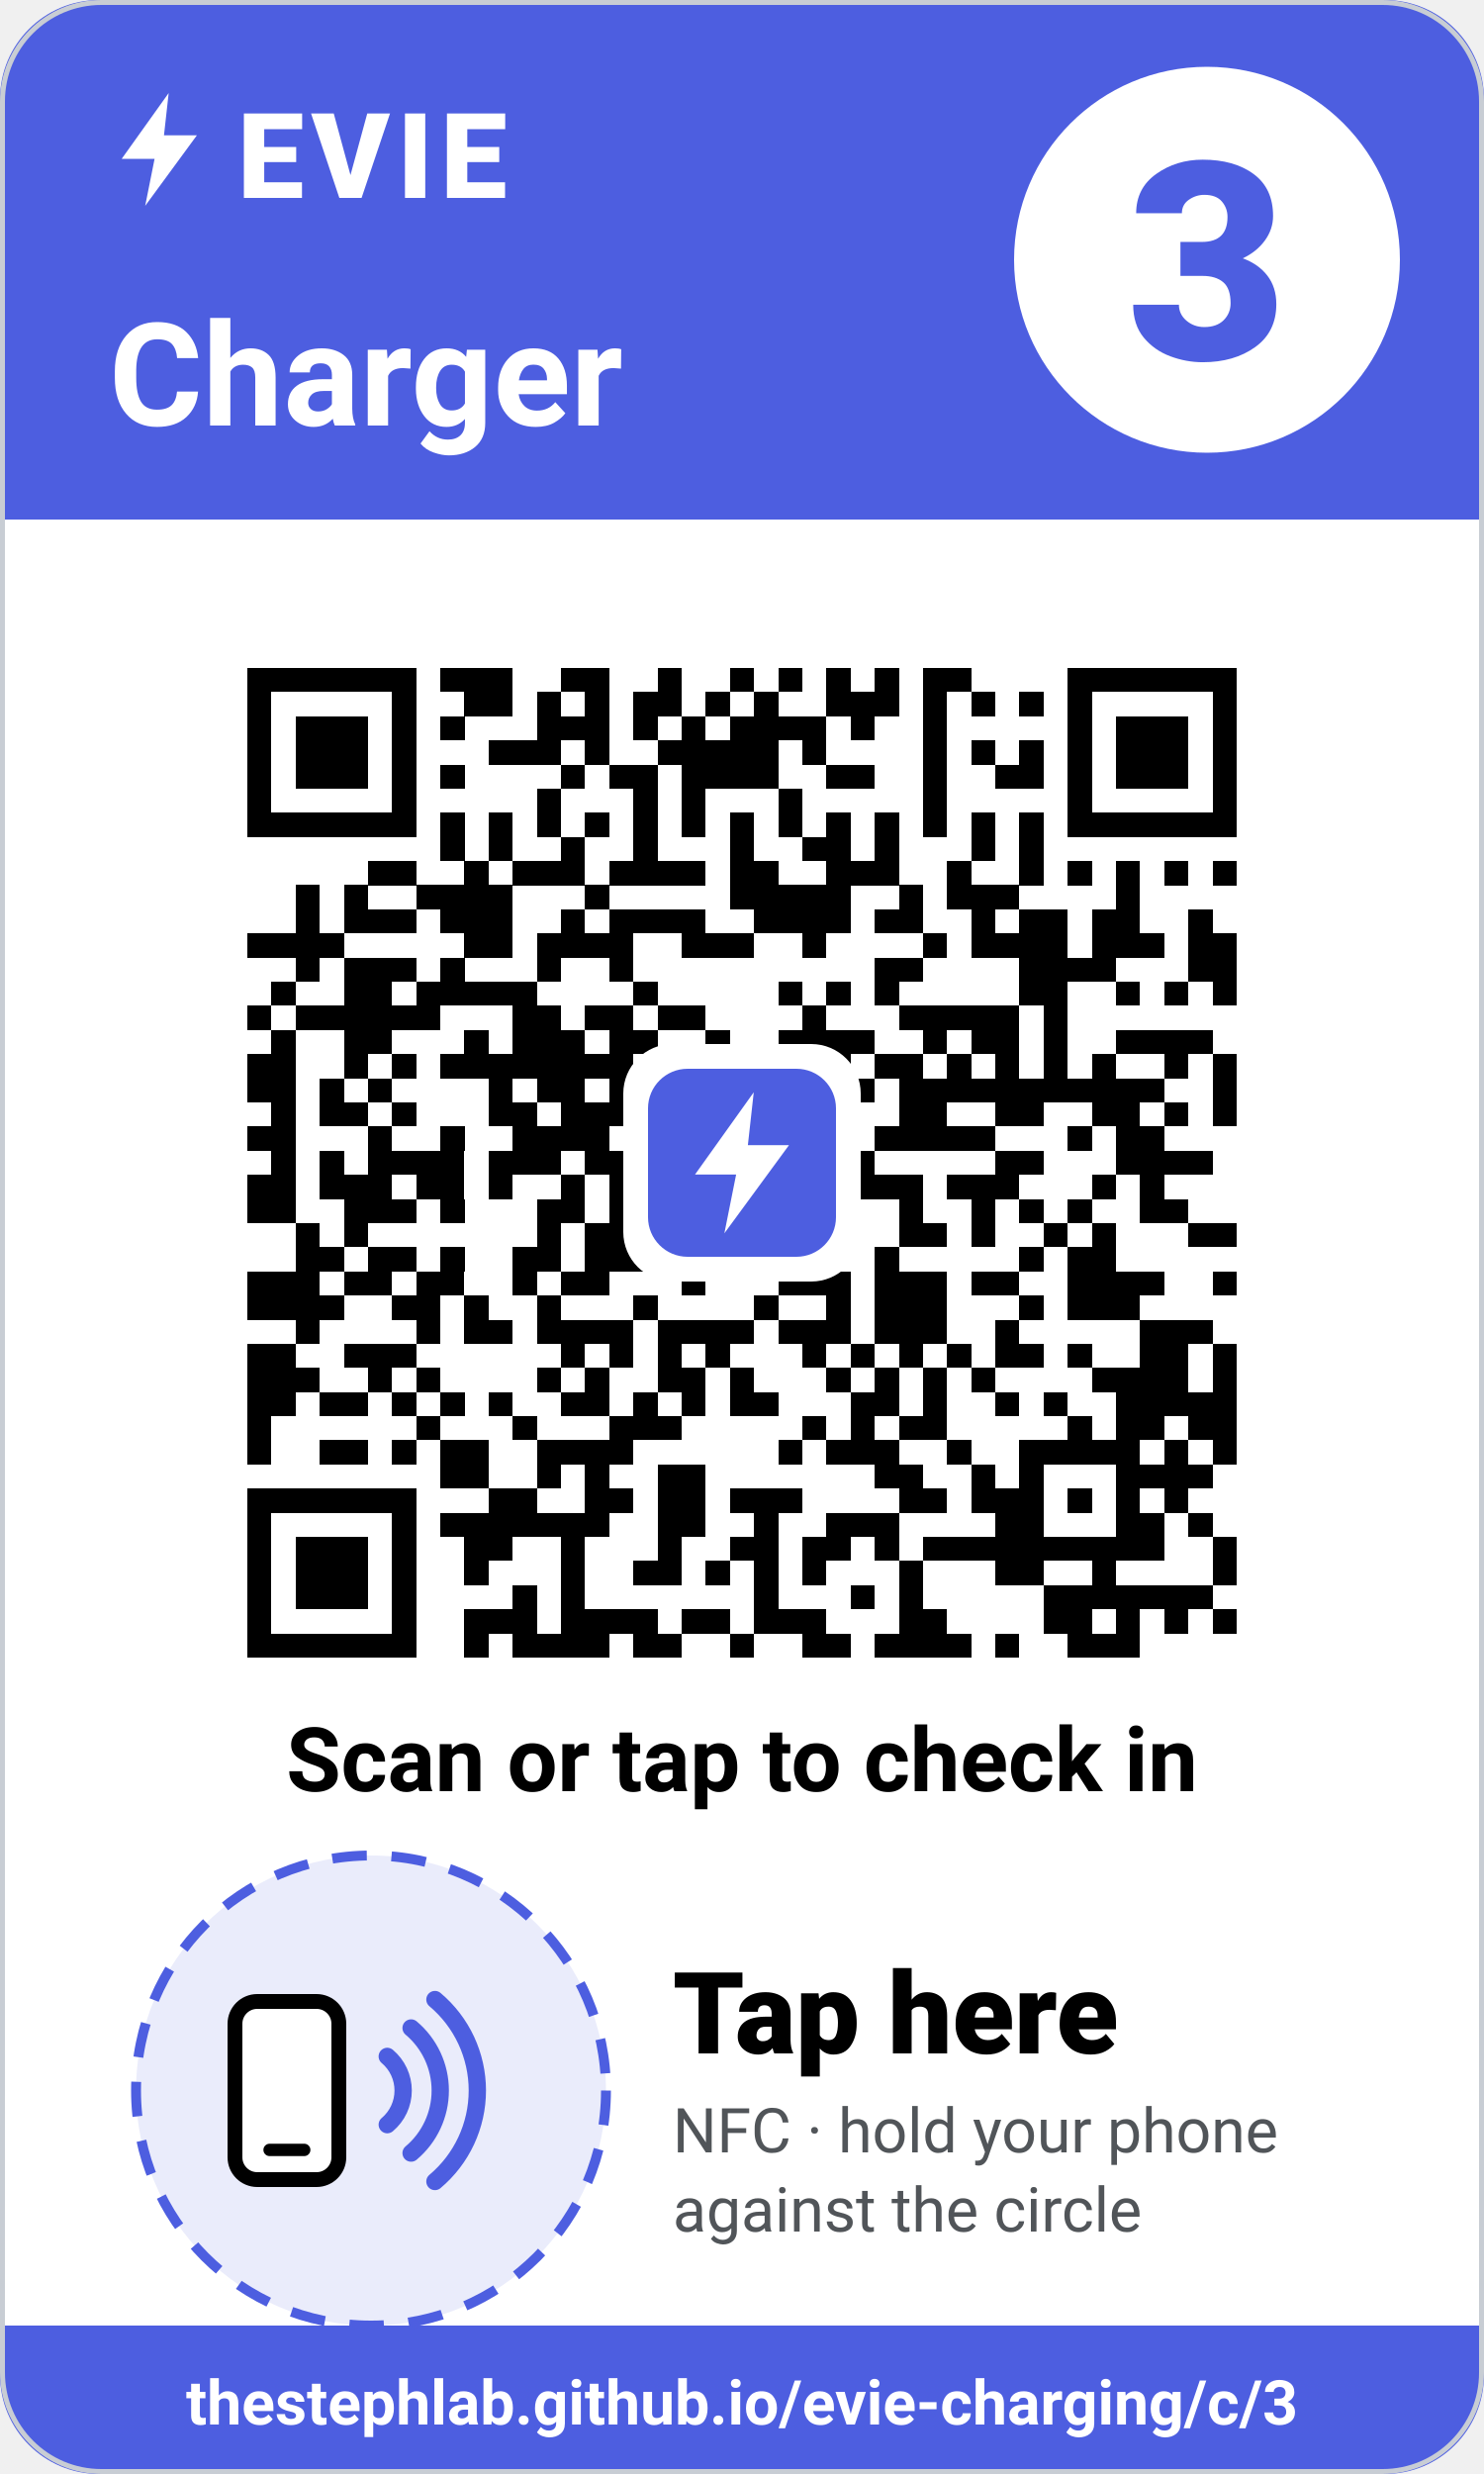
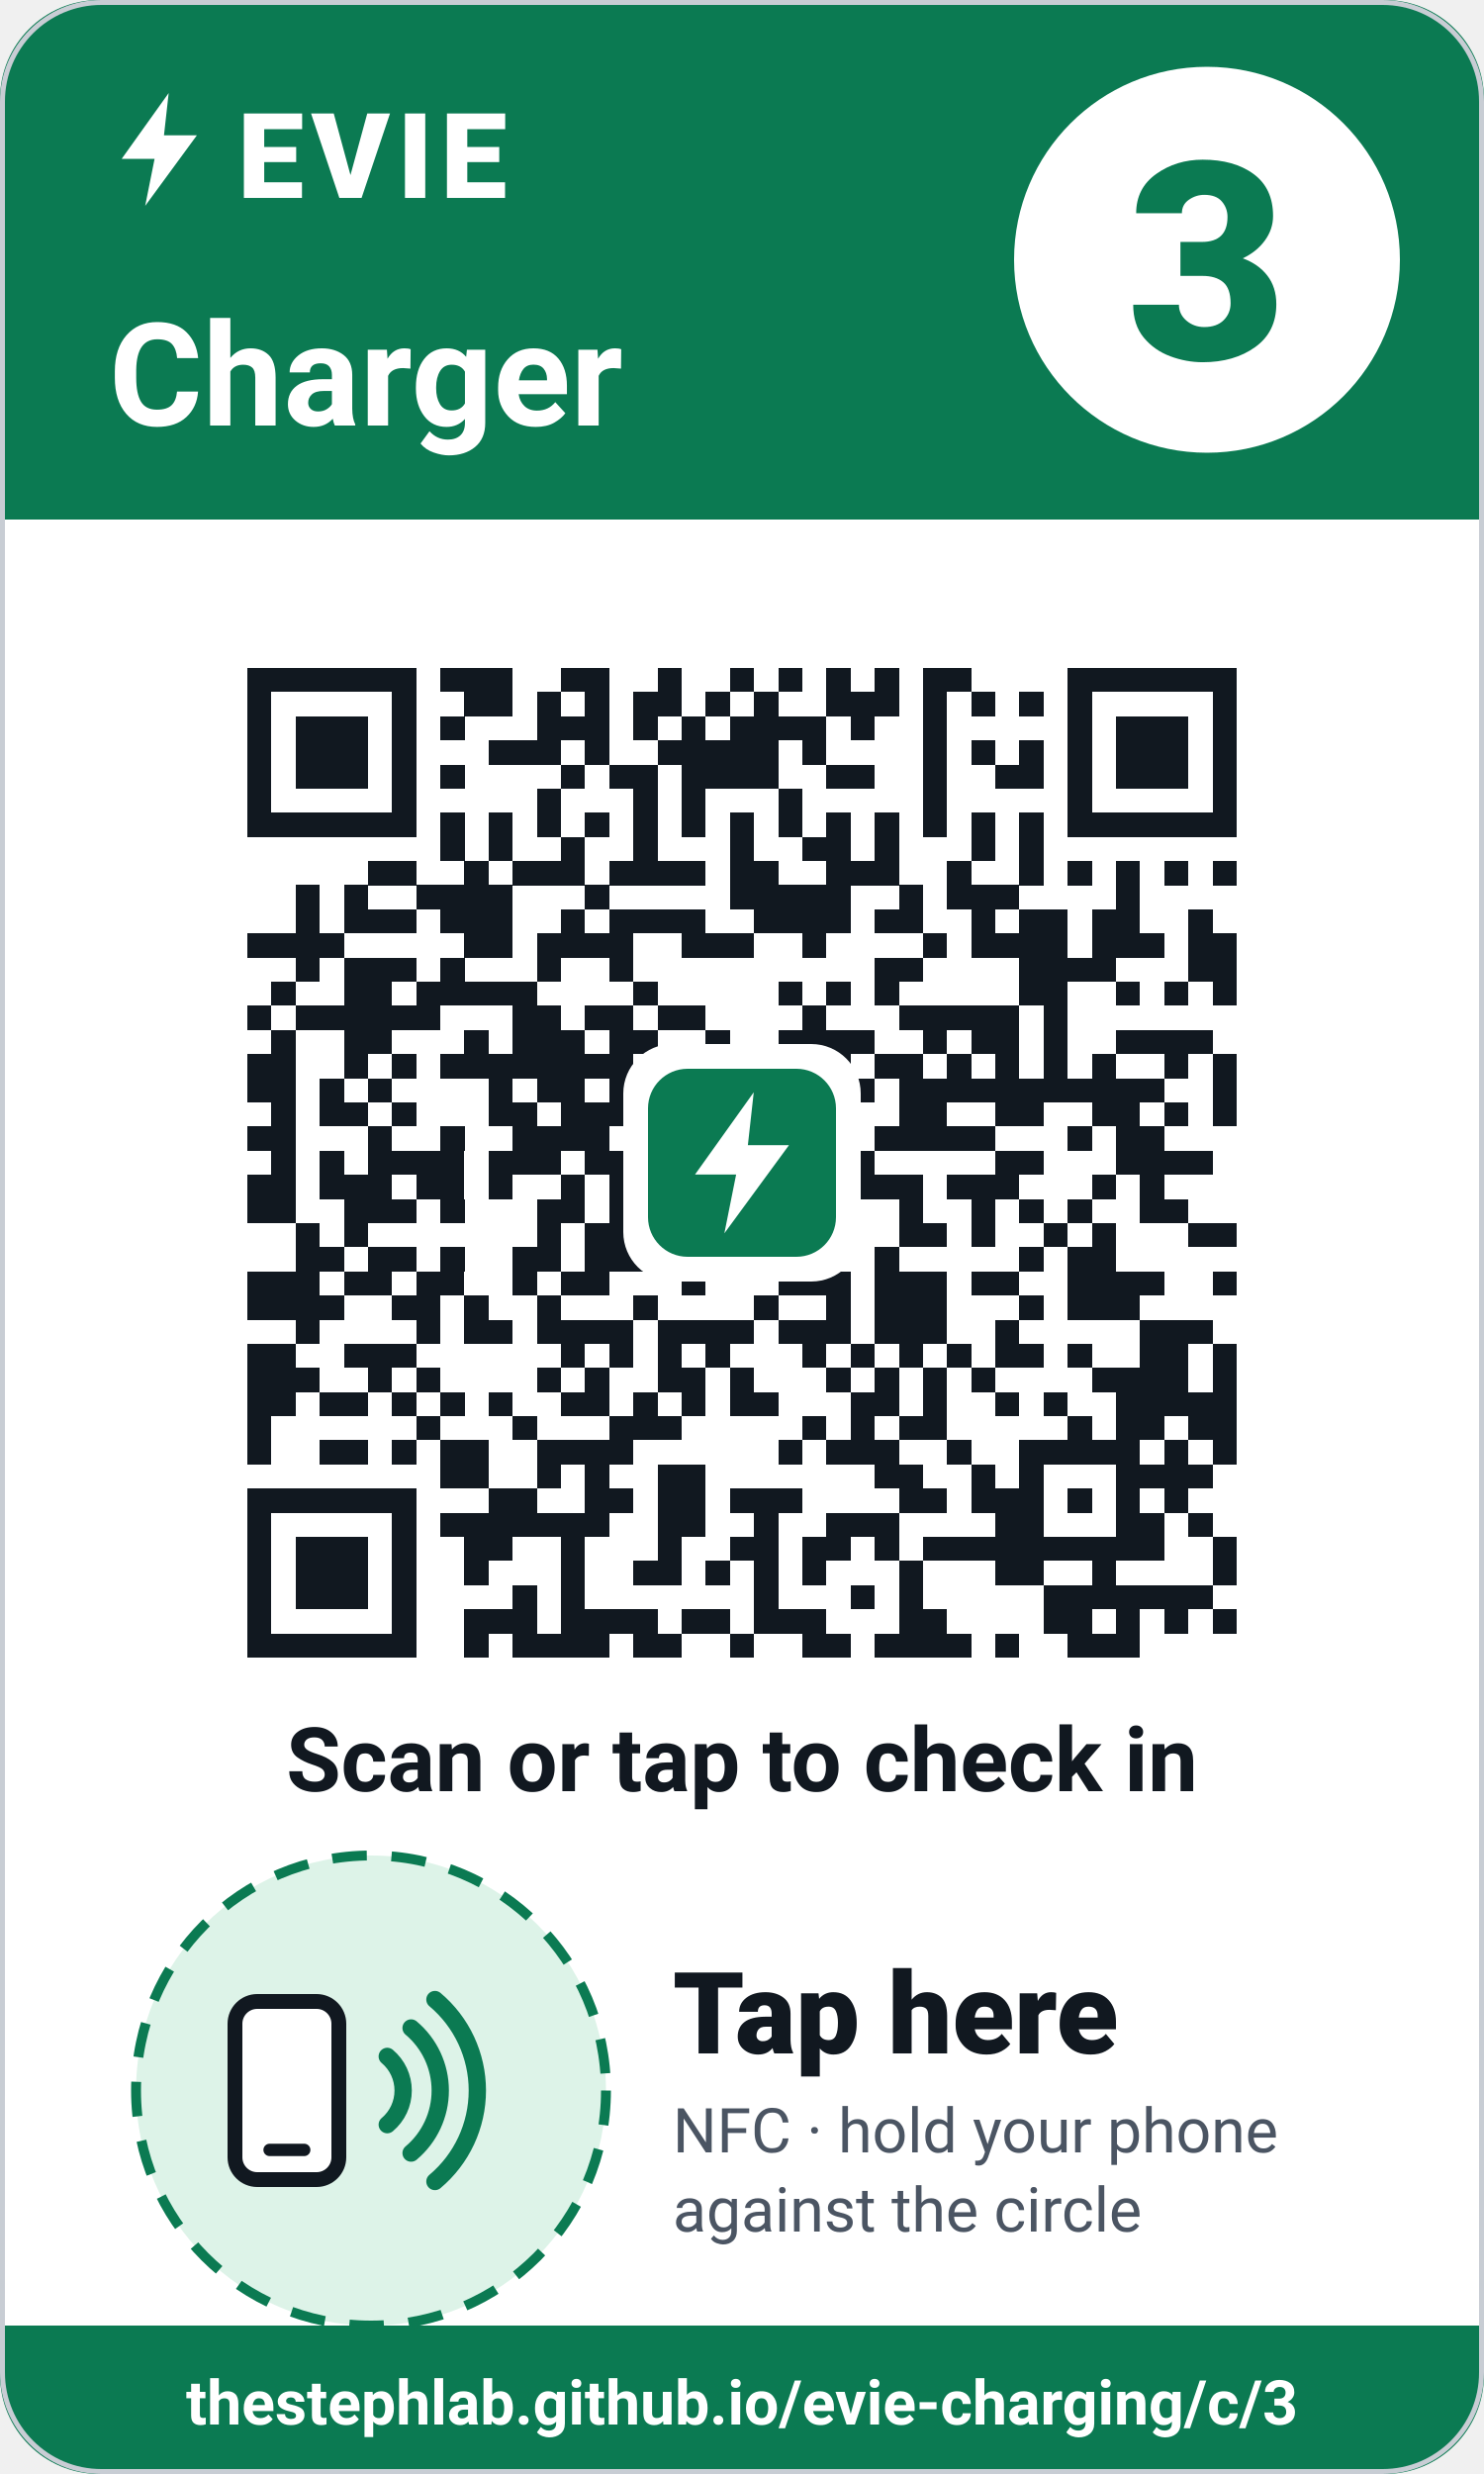
<svg xmlns="http://www.w3.org/2000/svg" width="60mm" height="100mm" viewBox="0 0 600 1000">
  <g>
    <defs>
      <clipPath id="evie-clip-3">
        <rect width="600" height="1000" rx="40" />
      </clipPath>
    </defs>
    <g clip-path="url(#evie-clip-3)" font-family="'Roboto', 'Segoe UI', 'Helvetica Neue', Arial, sans-serif">
      <rect width="600" height="1000" fill="#fff" />
-       <rect width="600" height="210" fill="#4D5EE0" />
+       <rect width="600" height="210" fill="#0B7A52" />
      <path d="M36 8 16 36h14l-4 20 22-30H34z" transform="translate(34 30) scale(.95)" fill="#fff" />
      <text x="96" y="80" font-size="48" font-weight="800" letter-spacing="3" fill="#fff">EVIE</text>
      <text x="44" y="172" font-size="58" font-weight="700" fill="#fff">Charger</text>
      <circle cx="488" cy="105" r="78" fill="#fff" />
-       <text x="488" y="145.32" text-anchor="middle" font-size="112" font-weight="800" fill="#4D5EE0">3</text>
-       <path d="M100 270h68.29v9.76h-68.29zM178.05 270h29.27v9.76h-29.27zM226.83 270h19.51v9.76h-19.51zM265.85 270h9.76v9.76h-9.76zM295.12 270h9.76v9.76h-9.76zM314.63 270h9.76v9.76h-9.76zM334.15 270h9.76v9.76h-9.76zM353.66 270h9.76v9.76h-9.76zM373.17 270h19.51v9.76h-19.51zM431.71 270h68.29v9.76h-68.29zM100 279.76h9.76v9.76h-9.76zM158.54 279.76h9.76v9.76h-9.76zM187.8 279.76h19.51v9.76h-19.51zM217.07 279.76h9.76v9.76h-9.76zM236.59 279.76h9.76v9.76h-9.76zM256.1 279.76h19.51v9.76h-19.51zM285.37 279.76h9.76v9.76h-9.76zM304.88 279.76h9.76v9.76h-9.76zM334.15 279.76h29.27v9.76h-29.27zM373.17 279.76h9.76v9.76h-9.76zM392.68 279.76h9.76v9.76h-9.76zM412.2 279.76h9.76v9.76h-9.76zM431.71 279.76h9.76v9.76h-9.76zM490.24 279.76h9.76v9.76h-9.76zM100 289.51h9.76v9.76h-9.76zM119.51 289.51h29.27v9.76h-29.27zM158.54 289.51h9.76v9.76h-9.76zM178.05 289.51h9.76v9.76h-9.76zM217.07 289.51h29.27v9.76h-29.27zM256.1 289.51h9.76v9.76h-9.76zM275.61 289.51h9.76v9.76h-9.76zM295.12 289.51h39.02v9.76h-39.02zM343.9 289.51h9.76v9.76h-9.76zM373.17 289.51h9.76v9.76h-9.76zM431.71 289.51h9.76v9.76h-9.76zM451.22 289.51h29.27v9.76h-29.27zM490.24 289.51h9.76v9.76h-9.76zM100 299.27h9.76v9.76h-9.76zM119.51 299.27h29.27v9.76h-29.27zM158.54 299.27h9.76v9.76h-9.76zM197.56 299.27h29.27v9.76h-29.27zM236.59 299.27h9.76v9.76h-9.76zM265.85 299.27h48.78v9.76h-48.78zM324.39 299.27h9.76v9.76h-9.76zM373.17 299.27h9.76v9.76h-9.76zM392.68 299.27h9.76v9.76h-9.76zM412.2 299.27h9.76v9.76h-9.76zM431.71 299.27h9.76v9.76h-9.76zM451.22 299.27h29.27v9.76h-29.27zM490.24 299.27h9.76v9.76h-9.76zM100 309.02h9.76v9.76h-9.76zM119.51 309.02h29.27v9.76h-29.27zM158.54 309.02h9.76v9.76h-9.76zM178.05 309.02h9.76v9.76h-9.76zM226.83 309.02h9.76v9.76h-9.76zM246.34 309.02h19.51v9.76h-19.51zM275.61 309.02h39.02v9.76h-39.02zM334.15 309.02h19.51v9.76h-19.51zM373.17 309.02h9.76v9.76h-9.76zM402.44 309.02h19.51v9.76h-19.51zM431.71 309.02h9.76v9.76h-9.76zM451.22 309.02h29.27v9.76h-29.27zM490.24 309.02h9.76v9.76h-9.76zM100 318.78h9.76v9.76h-9.76zM158.54 318.78h9.76v9.76h-9.76zM217.07 318.78h9.76v9.76h-9.76zM256.1 318.78h9.76v9.76h-9.76zM275.61 318.78h9.76v9.76h-9.76zM314.63 318.78h9.76v9.76h-9.76zM373.17 318.78h9.76v9.76h-9.76zM431.71 318.78h9.76v9.76h-9.76zM490.24 318.78h9.76v9.76h-9.76zM100 328.54h68.29v9.76h-68.29zM178.05 328.54h9.76v9.76h-9.76zM197.56 328.54h9.76v9.76h-9.76zM217.07 328.54h9.76v9.76h-9.76zM236.59 328.54h9.76v9.76h-9.76zM256.1 328.54h9.76v9.76h-9.76zM275.61 328.54h9.76v9.76h-9.76zM295.12 328.54h9.76v9.76h-9.76zM314.63 328.54h9.76v9.76h-9.76zM334.15 328.54h9.76v9.76h-9.76zM353.66 328.54h9.76v9.76h-9.76zM373.17 328.54h9.76v9.76h-9.76zM392.68 328.54h9.76v9.76h-9.76zM412.2 328.54h9.76v9.76h-9.76zM431.71 328.54h68.29v9.76h-68.29zM178.05 338.29h9.76v9.76h-9.76zM197.56 338.29h9.76v9.76h-9.76zM226.83 338.29h9.76v9.76h-9.76zM256.1 338.29h9.76v9.76h-9.76zM295.12 338.29h9.76v9.76h-9.76zM324.39 338.29h19.51v9.76h-19.51zM353.66 338.29h9.76v9.76h-9.76zM392.68 338.29h9.76v9.76h-9.76zM412.2 338.29h9.76v9.76h-9.76zM148.78 348.05h19.51v9.76h-19.51zM187.8 348.05h9.76v9.76h-9.76zM207.32 348.05h29.27v9.76h-29.27zM246.34 348.05h39.02v9.76h-39.02zM295.12 348.05h19.51v9.76h-19.51zM334.15 348.05h29.27v9.76h-29.27zM382.93 348.05h9.76v9.76h-9.76zM412.2 348.05h9.76v9.76h-9.76zM431.71 348.05h9.76v9.76h-9.76zM451.22 348.05h9.76v9.76h-9.76zM470.73 348.05h9.76v9.76h-9.76zM490.24 348.05h9.76v9.76h-9.76zM119.51 357.8h9.76v9.76h-9.76zM139.02 357.8h9.76v9.76h-9.76zM168.29 357.8h39.02v9.76h-39.02zM236.59 357.8h9.76v9.76h-9.76zM295.12 357.8h48.78v9.76h-48.78zM363.41 357.8h9.76v9.76h-9.76zM382.93 357.8h29.27v9.76h-29.27zM451.22 357.8h9.76v9.76h-9.76zM119.51 367.56h9.76v9.76h-9.76zM139.02 367.56h29.27v9.76h-29.27zM178.05 367.56h29.27v9.76h-29.27zM226.83 367.56h9.76v9.76h-9.76zM246.34 367.56h39.02v9.76h-39.02zM304.88 367.56h39.02v9.76h-39.02zM353.66 367.56h19.51v9.76h-19.51zM392.68 367.56h9.76v9.76h-9.76zM412.2 367.56h19.51v9.76h-19.51zM441.46 367.56h19.51v9.76h-19.51zM480.49 367.56h9.76v9.76h-9.76zM100 377.32h39.02v9.76h-39.02zM187.8 377.32h19.51v9.76h-19.51zM217.07 377.32h39.02v9.76h-39.02zM275.61 377.32h29.27v9.76h-29.27zM324.39 377.32h9.76v9.76h-9.76zM373.17 377.32h9.76v9.76h-9.76zM392.68 377.32h39.02v9.76h-39.02zM441.46 377.32h29.27v9.76h-29.27zM480.49 377.32h19.51v9.76h-19.51zM119.51 387.07h9.76v9.76h-9.76zM139.02 387.07h29.27v9.76h-29.27zM178.05 387.07h9.76v9.76h-9.76zM217.07 387.07h9.76v9.76h-9.76zM246.34 387.07h9.76v9.76h-9.76zM353.66 387.07h19.51v9.76h-19.51zM412.2 387.07h39.02v9.76h-39.02zM480.49 387.07h19.51v9.76h-19.51zM109.76 396.83h9.76v9.76h-9.76zM139.02 396.83h19.51v9.76h-19.51zM168.29 396.83h48.78v9.76h-48.78zM256.1 396.83h9.76v9.76h-9.76zM314.63 396.83h9.76v9.76h-9.76zM334.15 396.83h9.76v9.76h-9.76zM353.66 396.83h9.76v9.76h-9.76zM412.2 396.83h19.51v9.76h-19.51zM451.22 396.83h9.76v9.76h-9.76zM470.73 396.83h9.76v9.76h-9.76zM490.24 396.83h9.76v9.76h-9.76zM100 406.59h9.76v9.76h-9.76zM119.51 406.59h58.54v9.76h-58.54zM207.32 406.59h19.51v9.76h-19.51zM236.59 406.59h19.51v9.76h-19.51zM265.85 406.59h19.51v9.76h-19.51zM324.39 406.59h9.76v9.76h-9.76zM363.41 406.59h48.78v9.76h-48.78zM421.95 406.59h9.76v9.76h-9.76zM109.76 416.34h9.76v9.76h-9.76zM139.02 416.34h19.51v9.76h-19.51zM187.8 416.34h9.76v9.76h-9.76zM207.32 416.34h29.27v9.76h-29.27zM246.34 416.34h19.51v9.76h-19.51zM285.37 416.34h9.76v9.76h-9.76zM314.63 416.34h39.02v9.76h-39.02zM373.17 416.34h9.76v9.76h-9.76zM392.68 416.34h19.51v9.76h-19.51zM421.95 416.34h9.76v9.76h-9.76zM451.22 416.34h39.02v9.76h-39.02zM100 426.1h19.51v9.76h-19.51zM139.02 426.1h9.76v9.76h-9.76zM158.54 426.1h9.76v9.76h-9.76zM178.05 426.1h78.05v9.76h-78.05zM265.85 426.1h48.78v9.76h-48.78zM334.15 426.1h9.76v9.76h-9.76zM353.66 426.1h19.51v9.76h-19.51zM382.93 426.1h9.76v9.76h-9.76zM402.44 426.1h9.76v9.76h-9.76zM421.95 426.1h9.76v9.76h-9.76zM441.46 426.1h9.76v9.76h-9.76zM470.73 426.1h9.76v9.76h-9.76zM490.24 426.1h9.76v9.76h-9.76zM100 435.85h19.51v9.76h-19.51zM129.27 435.85h9.76v9.76h-9.76zM148.78 435.85h9.76v9.76h-9.76zM197.56 435.85h9.76v9.76h-9.76zM217.07 435.85h19.51v9.76h-19.51zM246.34 435.85h9.76v9.76h-9.76zM265.85 435.85h29.27v9.76h-29.27zM304.88 435.85h48.78v9.76h-48.78zM363.41 435.85h107.32v9.76h-107.32zM490.24 435.85h9.76v9.76h-9.76zM109.76 445.61h9.76v9.76h-9.76zM129.27 445.61h19.51v9.76h-19.51zM158.54 445.61h9.76v9.76h-9.76zM197.56 445.61h19.51v9.76h-19.51zM226.83 445.61h29.27v9.76h-29.27zM265.85 445.61h19.51v9.76h-19.51zM295.12 445.61h9.76v9.76h-9.76zM334.15 445.61h9.76v9.76h-9.76zM363.41 445.61h19.51v9.76h-19.51zM402.44 445.61h19.51v9.76h-19.51zM441.46 445.61h19.51v9.76h-19.51zM470.73 445.61h9.76v9.76h-9.76zM490.24 445.61h9.76v9.76h-9.76zM100 455.37h19.51v9.76h-19.51zM148.78 455.37h9.76v9.76h-9.76zM178.05 455.37h9.76v9.76h-9.76zM207.32 455.37h39.02v9.76h-39.02zM275.61 455.37h9.76v9.76h-9.76zM295.12 455.37h9.76v9.76h-9.76zM353.66 455.37h48.78v9.76h-48.78zM431.71 455.37h9.76v9.76h-9.76zM451.22 455.37h19.51v9.76h-19.51zM109.76 465.12h9.76v9.76h-9.76zM129.27 465.12h9.76v9.76h-9.76zM148.78 465.12h39.02v9.76h-39.02zM197.56 465.12h29.27v9.76h-29.27zM236.59 465.12h29.27v9.76h-29.27zM285.37 465.12h9.76v9.76h-9.76zM314.63 465.12h9.76v9.76h-9.76zM334.15 465.12h19.51v9.76h-19.51zM402.44 465.12h19.51v9.76h-19.51zM451.22 465.12h39.02v9.76h-39.02zM100 474.88h19.51v9.76h-19.51zM129.27 474.88h29.27v9.76h-29.27zM168.29 474.88h19.51v9.76h-19.51zM197.56 474.88h9.76v9.76h-9.76zM226.83 474.88h9.76v9.76h-9.76zM246.34 474.88h9.76v9.76h-9.76zM265.85 474.88h9.76v9.76h-9.76zM295.12 474.88h9.76v9.76h-9.76zM324.39 474.88h9.76v9.76h-9.76zM343.9 474.88h29.27v9.76h-29.27zM382.93 474.88h29.27v9.76h-29.27zM441.46 474.88h9.76v9.76h-9.76zM460.98 474.88h9.76v9.76h-9.76zM100 484.63h19.51v9.76h-19.51zM139.02 484.63h29.27v9.76h-29.27zM178.05 484.63h9.76v9.76h-9.76zM217.07 484.63h19.51v9.76h-19.51zM246.34 484.63h9.76v9.76h-9.76zM265.85 484.63h9.76v9.76h-9.76zM285.37 484.63h9.76v9.76h-9.76zM334.15 484.63h9.76v9.76h-9.76zM363.41 484.63h9.76v9.76h-9.76zM392.68 484.63h9.76v9.76h-9.76zM412.2 484.63h9.76v9.76h-9.76zM431.71 484.63h9.76v9.76h-9.76zM460.98 484.63h19.51v9.76h-19.51zM119.51 494.39h9.76v9.76h-9.76zM139.02 494.39h9.76v9.76h-9.76zM217.07 494.39h9.76v9.76h-9.76zM236.59 494.39h29.27v9.76h-29.27zM285.37 494.39h29.27v9.76h-29.27zM324.39 494.39h19.51v9.76h-19.51zM363.41 494.39h19.51v9.76h-19.51zM392.68 494.39h9.76v9.76h-9.76zM421.95 494.39h9.76v9.76h-9.76zM441.46 494.39h9.76v9.76h-9.76zM480.49 494.39h19.51v9.76h-19.51zM119.51 504.15h19.51v9.76h-19.51zM148.78 504.15h19.51v9.76h-19.51zM178.05 504.15h9.76v9.76h-9.76zM207.32 504.15h19.51v9.76h-19.51zM236.59 504.15h48.78v9.76h-48.78zM353.66 504.15h9.76v9.76h-9.76zM412.2 504.15h9.76v9.76h-9.76zM431.71 504.15h19.51v9.76h-19.51zM100 513.9h29.27v9.76h-29.27zM139.02 513.9h19.51v9.76h-19.51zM168.29 513.9h19.51v9.76h-19.51zM207.32 513.9h9.76v9.76h-9.76zM226.83 513.9h19.51v9.76h-19.51zM275.61 513.9h9.76v9.76h-9.76zM314.63 513.9h29.27v9.76h-29.27zM353.66 513.9h29.27v9.76h-29.27zM392.68 513.9h19.51v9.76h-19.51zM431.71 513.9h39.02v9.76h-39.02zM490.24 513.9h9.76v9.76h-9.76zM100 523.66h39.02v9.76h-39.02zM158.54 523.66h19.51v9.76h-19.51zM187.8 523.66h9.76v9.76h-9.76zM217.07 523.66h9.76v9.76h-9.76zM256.1 523.66h9.76v9.76h-9.76zM304.88 523.66h9.76v9.76h-9.76zM334.15 523.66h9.76v9.76h-9.76zM353.66 523.66h29.27v9.76h-29.27zM412.2 523.66h9.76v9.76h-9.76zM431.71 523.66h29.27v9.76h-29.27zM119.51 533.41h9.76v9.76h-9.76zM168.29 533.41h9.76v9.76h-9.76zM187.8 533.41h19.51v9.76h-19.51zM217.07 533.41h39.02v9.76h-39.02zM265.85 533.41h39.02v9.76h-39.02zM314.63 533.41h29.27v9.76h-29.27zM353.66 533.41h29.27v9.76h-29.27zM402.44 533.41h9.76v9.76h-9.76zM460.98 533.41h29.27v9.76h-29.27zM100 543.17h19.51v9.76h-19.51zM139.02 543.17h29.27v9.76h-29.27zM226.83 543.17h9.76v9.76h-9.76zM246.34 543.17h9.76v9.76h-9.76zM265.85 543.17h9.76v9.76h-9.76zM285.37 543.17h9.76v9.76h-9.76zM324.39 543.17h9.76v9.76h-9.76zM343.9 543.17h9.76v9.76h-9.76zM363.41 543.17h9.76v9.76h-9.76zM382.93 543.17h9.76v9.76h-9.76zM402.44 543.17h19.51v9.76h-19.51zM431.71 543.17h9.76v9.76h-9.76zM460.98 543.17h19.51v9.76h-19.51zM490.24 543.17h9.76v9.76h-9.76zM100 552.93h29.27v9.76h-29.27zM148.78 552.93h9.76v9.76h-9.76zM168.29 552.93h9.76v9.76h-9.76zM217.07 552.93h9.76v9.76h-9.76zM236.59 552.93h9.76v9.76h-9.76zM265.85 552.93h19.51v9.76h-19.51zM295.12 552.93h9.76v9.76h-9.76zM334.15 552.93h9.76v9.76h-9.76zM353.66 552.93h9.76v9.76h-9.76zM373.17 552.93h9.76v9.76h-9.76zM392.68 552.93h9.76v9.76h-9.76zM441.46 552.93h39.02v9.76h-39.02zM490.24 552.93h9.76v9.76h-9.76zM100 562.68h19.51v9.76h-19.51zM129.27 562.68h19.51v9.76h-19.51zM158.54 562.68h9.76v9.76h-9.76zM178.05 562.68h9.76v9.76h-9.76zM197.56 562.68h9.76v9.76h-9.76zM226.83 562.68h19.51v9.76h-19.51zM256.1 562.68h9.76v9.76h-9.76zM275.61 562.68h9.76v9.76h-9.76zM295.12 562.68h19.51v9.76h-19.51zM343.9 562.68h19.51v9.76h-19.51zM373.17 562.68h9.76v9.76h-9.76zM402.44 562.68h9.76v9.76h-9.76zM421.95 562.68h9.76v9.76h-9.76zM451.22 562.68h48.78v9.76h-48.78zM100 572.44h9.76v9.76h-9.76zM168.29 572.44h9.76v9.76h-9.76zM207.32 572.44h9.76v9.76h-9.76zM246.34 572.44h29.27v9.76h-29.27zM324.39 572.44h9.76v9.76h-9.76zM343.9 572.44h9.76v9.76h-9.76zM363.41 572.44h19.51v9.76h-19.51zM431.71 572.44h9.76v9.76h-9.76zM451.22 572.44h19.51v9.76h-19.51zM480.49 572.44h19.51v9.76h-19.51zM100 582.2h9.76v9.76h-9.76zM129.27 582.2h19.51v9.76h-19.51zM158.54 582.2h9.76v9.76h-9.76zM178.05 582.2h19.51v9.76h-19.51zM217.07 582.2h39.02v9.76h-39.02zM314.63 582.2h9.76v9.76h-9.76zM334.15 582.2h29.27v9.76h-29.27zM382.93 582.2h9.76v9.76h-9.76zM412.2 582.2h48.78v9.76h-48.78zM470.73 582.2h9.76v9.76h-9.76zM490.24 582.2h9.76v9.76h-9.76zM178.05 591.95h19.51v9.76h-19.51zM217.07 591.95h9.76v9.76h-9.76zM236.59 591.95h9.76v9.76h-9.76zM265.85 591.95h19.51v9.76h-19.51zM353.66 591.95h19.51v9.76h-19.51zM392.68 591.95h9.76v9.76h-9.76zM412.2 591.95h9.76v9.76h-9.76zM451.22 591.95h39.02v9.76h-39.02zM100 601.71h68.29v9.76h-68.29zM197.56 601.71h19.51v9.76h-19.51zM236.59 601.71h19.51v9.76h-19.51zM265.85 601.71h19.51v9.76h-19.51zM295.12 601.71h29.27v9.76h-29.27zM363.41 601.71h19.51v9.76h-19.51zM392.68 601.71h29.27v9.76h-29.27zM431.71 601.71h9.76v9.76h-9.76zM451.22 601.71h9.76v9.76h-9.76zM470.73 601.71h9.76v9.76h-9.76zM100 611.46h9.76v9.76h-9.76zM158.54 611.46h9.76v9.76h-9.76zM178.05 611.46h68.29v9.76h-68.29zM265.85 611.46h19.51v9.76h-19.51zM304.88 611.46h9.76v9.76h-9.76zM334.15 611.46h29.27v9.76h-29.27zM402.44 611.46h19.51v9.76h-19.51zM451.22 611.46h19.51v9.76h-19.51zM480.49 611.46h9.76v9.76h-9.76zM100 621.22h9.76v9.76h-9.76zM119.51 621.22h29.27v9.76h-29.27zM158.54 621.22h9.76v9.76h-9.76zM187.8 621.22h19.51v9.76h-19.51zM226.83 621.22h9.76v9.76h-9.76zM265.85 621.22h9.76v9.76h-9.76zM295.12 621.22h19.51v9.76h-19.51zM324.39 621.22h19.51v9.76h-19.51zM353.66 621.22h9.76v9.76h-9.76zM373.17 621.22h97.56v9.76h-97.56zM490.24 621.22h9.76v9.76h-9.76zM100 630.98h9.76v9.76h-9.76zM119.51 630.98h29.27v9.76h-29.27zM158.54 630.98h9.76v9.76h-9.76zM187.8 630.98h9.76v9.76h-9.76zM226.83 630.98h9.76v9.76h-9.76zM256.1 630.98h19.51v9.76h-19.51zM285.37 630.98h9.76v9.76h-9.76zM304.88 630.98h9.76v9.76h-9.76zM324.39 630.98h9.76v9.76h-9.76zM363.41 630.98h9.76v9.76h-9.76zM402.44 630.98h19.51v9.76h-19.51zM441.46 630.98h9.76v9.76h-9.76zM490.24 630.98h9.76v9.76h-9.76zM100 640.73h9.76v9.76h-9.76zM119.51 640.73h29.27v9.76h-29.27zM158.54 640.73h9.76v9.76h-9.76zM207.32 640.73h9.76v9.76h-9.76zM226.83 640.73h9.76v9.76h-9.76zM304.88 640.73h9.76v9.76h-9.76zM343.9 640.73h9.76v9.76h-9.76zM363.41 640.73h9.76v9.76h-9.76zM421.95 640.73h68.29v9.76h-68.29zM100 650.49h9.76v9.76h-9.76zM158.54 650.49h9.76v9.76h-9.76zM187.8 650.49h29.27v9.76h-29.27zM226.83 650.49h39.02v9.76h-39.02zM275.61 650.49h19.51v9.76h-19.51zM304.88 650.49h29.27v9.76h-29.27zM363.41 650.49h19.51v9.76h-19.51zM421.95 650.49h19.51v9.76h-19.51zM451.22 650.49h9.76v9.76h-9.76zM470.73 650.49h9.76v9.76h-9.76zM490.24 650.49h9.76v9.76h-9.76zM100 660.24h68.29v9.76h-68.29zM187.8 660.24h9.76v9.76h-9.76zM207.32 660.24h39.02v9.76h-39.02zM256.1 660.24h19.51v9.76h-19.51zM295.12 660.24h9.76v9.76h-9.76zM324.39 660.24h19.51v9.76h-19.51zM353.66 660.24h39.02v9.76h-39.02zM402.44 660.24h9.76v9.76h-9.76zM431.71 660.24h29.27v9.76h-29.27z" fill="#000000" shape-rendering="crispEdges" />
+       <text x="488" y="145.32" text-anchor="middle" font-size="112" font-weight="800" fill="#0B7A52">3</text>
+       <path d="M100 270h68.29v9.76h-68.29zM178.05 270h29.27v9.76h-29.27zM226.83 270h19.51v9.76h-19.51zM265.85 270h9.76v9.76h-9.76zM295.12 270h9.76v9.76h-9.76zM314.63 270h9.76v9.76h-9.76zM334.15 270h9.76v9.76h-9.76zM353.66 270h9.76v9.76h-9.76zM373.17 270h19.51v9.76h-19.51zM431.71 270h68.29v9.76h-68.29zM100 279.76h9.76v9.76h-9.76zM158.54 279.76h9.76v9.76h-9.76zM187.8 279.76h19.51v9.76h-19.51zM217.07 279.76h9.76v9.76h-9.76zM236.59 279.76h9.76v9.76h-9.76zM256.1 279.76h19.51v9.76h-19.51zM285.37 279.76h9.76v9.76h-9.76zM304.88 279.76h9.76v9.76h-9.76zM334.15 279.76h29.27v9.76h-29.27zM373.17 279.76h9.76v9.76h-9.76zM392.68 279.76h9.76v9.76h-9.76zM412.2 279.76h9.76v9.76h-9.76zM431.71 279.76h9.76v9.76h-9.76zM490.24 279.76h9.76v9.76h-9.76zM100 289.51h9.76v9.76h-9.76zM119.51 289.51h29.27v9.76h-29.27zM158.54 289.51h9.76v9.76h-9.76zM178.05 289.51h9.76v9.76h-9.76zM217.07 289.51h29.27v9.76h-29.27zM256.1 289.51h9.76v9.76h-9.76zM275.61 289.51h9.76v9.76h-9.76zM295.12 289.51h39.02v9.76h-39.02zM343.9 289.51h9.76v9.76h-9.76zM373.17 289.51h9.76v9.76h-9.76zM431.71 289.51h9.76v9.76h-9.76zM451.22 289.51h29.27v9.76h-29.27zM490.24 289.51h9.76v9.76h-9.76zM100 299.27h9.76v9.76h-9.76zM119.51 299.27h29.27v9.76h-29.27zM158.54 299.27h9.76v9.76h-9.76zM197.56 299.27h29.27v9.76h-29.27zM236.59 299.27h9.76v9.76h-9.76zM265.85 299.27h48.78v9.76h-48.78zM324.39 299.27h9.76v9.76h-9.76zM373.17 299.27h9.76v9.76h-9.76zM392.68 299.27h9.76v9.76h-9.76zM412.2 299.27h9.76v9.76h-9.76zM431.71 299.27h9.76v9.76h-9.76zM451.22 299.27h29.27v9.76h-29.27zM490.24 299.27h9.76v9.76h-9.76zM100 309.02h9.76v9.76h-9.76zM119.51 309.02h29.27v9.76h-29.27zM158.54 309.02h9.76v9.76h-9.76zM178.05 309.02h9.76v9.76h-9.76zM226.83 309.02h9.76v9.76h-9.76zM246.34 309.02h19.51v9.76h-19.51zM275.61 309.02h39.02v9.76h-39.02zM334.15 309.02h19.51v9.76h-19.51zM373.17 309.02h9.76v9.76h-9.76zM402.44 309.02h19.51v9.76h-19.51zM431.71 309.02h9.76v9.76h-9.76zM451.22 309.02h29.27v9.76h-29.27zM490.24 309.02h9.76v9.76h-9.76zM100 318.78h9.76v9.76h-9.76zM158.54 318.78h9.76v9.76h-9.76zM217.07 318.78h9.76v9.76h-9.76zM256.1 318.78h9.76v9.76h-9.76zM275.61 318.78h9.76v9.76h-9.76zM314.63 318.78h9.76v9.76h-9.76zM373.17 318.78h9.76v9.76h-9.76zM431.71 318.78h9.76v9.76h-9.76zM490.24 318.78h9.76v9.76h-9.76zM100 328.54h68.29v9.76h-68.29zM178.05 328.54h9.76v9.76h-9.76zM197.56 328.54h9.76v9.76h-9.76zM217.07 328.54h9.76v9.76h-9.76zM236.59 328.54h9.76v9.76h-9.76zM256.1 328.54h9.76v9.76h-9.76zM275.61 328.54h9.76v9.76h-9.76zM295.12 328.54h9.76v9.76h-9.76zM314.63 328.54h9.76v9.76h-9.76zM334.15 328.54h9.76v9.76h-9.76zM353.66 328.54h9.76v9.76h-9.76zM373.17 328.54h9.76v9.76h-9.76zM392.68 328.54h9.76v9.76h-9.76zM412.2 328.54h9.76v9.76h-9.76zM431.71 328.54h68.29v9.76h-68.29zM178.05 338.29h9.76v9.76h-9.76zM197.56 338.29h9.76v9.76h-9.76zM226.83 338.29h9.76v9.76h-9.76zM256.1 338.29h9.76v9.76h-9.76zM295.12 338.29h9.76v9.76h-9.76zM324.39 338.29h19.51v9.76h-19.51zM353.66 338.29h9.76v9.76h-9.76zM392.68 338.29h9.76v9.76h-9.76zM412.2 338.29h9.76v9.76h-9.76zM148.78 348.05h19.51v9.76h-19.51zM187.8 348.05h9.76v9.76h-9.76zM207.32 348.05h29.27v9.76h-29.27zM246.34 348.05h39.02v9.76h-39.02zM295.12 348.05h19.51v9.76h-19.51zM334.15 348.05h29.27v9.76h-29.27zM382.93 348.05h9.76v9.76h-9.76zM412.2 348.05h9.76v9.76h-9.76zM431.71 348.05h9.76v9.76h-9.76zM451.22 348.05h9.76v9.76h-9.76zM470.73 348.05h9.76v9.76h-9.76zM490.24 348.05h9.76v9.76h-9.76zM119.51 357.8h9.76v9.76h-9.76zM139.02 357.8h9.76v9.76h-9.76zM168.29 357.8h39.02v9.76h-39.02zM236.59 357.8h9.76v9.76h-9.76zM295.12 357.8h48.78v9.76h-48.78zM363.41 357.8h9.76v9.76h-9.76zM382.93 357.8h29.27v9.76h-29.27zM451.22 357.8h9.76v9.76h-9.76zM119.51 367.56h9.76v9.76h-9.76zM139.02 367.56h29.27v9.76h-29.27zM178.05 367.56h29.27v9.76h-29.27zM226.83 367.56h9.76v9.76h-9.76zM246.34 367.56h39.02v9.76h-39.02zM304.88 367.56h39.02v9.76h-39.02zM353.66 367.56h19.51v9.76h-19.51zM392.68 367.56h9.76v9.76h-9.76zM412.2 367.56h19.51v9.76h-19.51zM441.46 367.56h19.51v9.76h-19.51zM480.49 367.56h9.76v9.76h-9.76zM100 377.32h39.02v9.76h-39.02zM187.8 377.32h19.51v9.76h-19.51zM217.07 377.32h39.02v9.76h-39.02zM275.61 377.32h29.27v9.76h-29.27zM324.39 377.32h9.76v9.76h-9.76zM373.17 377.32h9.76v9.76h-9.76zM392.68 377.32h39.02v9.76h-39.02zM441.46 377.32h29.27v9.76h-29.27zM480.49 377.32h19.51v9.76h-19.51zM119.51 387.07h9.76v9.76h-9.76zM139.02 387.07h29.27v9.76h-29.27zM178.05 387.07h9.76v9.76h-9.76zM217.07 387.07h9.76v9.76h-9.76zM246.34 387.07h9.76v9.76h-9.76zM353.66 387.07h19.51v9.76h-19.51zM412.2 387.07h39.02v9.76h-39.02zM480.49 387.07h19.51v9.76h-19.51zM109.76 396.83h9.76v9.76h-9.76zM139.02 396.83h19.51v9.76h-19.51zM168.29 396.83h48.78v9.76h-48.78zM256.1 396.83h9.76v9.76h-9.76zM314.63 396.83h9.76v9.76h-9.76zM334.15 396.83h9.76v9.76h-9.76zM353.66 396.83h9.76v9.76h-9.76zM412.2 396.83h19.51v9.76h-19.51zM451.22 396.83h9.76v9.76h-9.76zM470.73 396.83h9.76v9.76h-9.76zM490.24 396.83h9.76v9.76h-9.76zM100 406.59h9.76v9.76h-9.76zM119.51 406.59h58.54v9.76h-58.54zM207.32 406.59h19.51v9.76h-19.51zM236.59 406.59h19.51v9.76h-19.51zM265.85 406.59h19.51v9.76h-19.51zM324.39 406.59h9.76v9.76h-9.76zM363.41 406.59h48.78v9.76h-48.78zM421.95 406.59h9.76v9.76h-9.76zM109.76 416.34h9.76v9.76h-9.76zM139.02 416.34h19.51v9.76h-19.51zM187.8 416.34h9.76v9.76h-9.76zM207.32 416.34h29.27v9.76h-29.27zM246.34 416.34h19.51v9.76h-19.51zM285.37 416.34h9.76v9.76h-9.76zM314.63 416.34h39.02v9.76h-39.02zM373.17 416.34h9.76v9.76h-9.76zM392.68 416.34h19.51v9.76h-19.51zM421.95 416.34h9.76v9.76h-9.76zM451.22 416.34h39.02v9.76h-39.02zM100 426.1h19.51v9.76h-19.51zM139.02 426.1h9.76v9.76h-9.76zM158.54 426.1h9.76v9.76h-9.76zM178.05 426.1h78.05v9.76h-78.05zM265.85 426.1h48.78v9.76h-48.78zM334.15 426.1h9.76v9.76h-9.76zM353.66 426.1h19.51v9.76h-19.51zM382.93 426.1h9.76v9.76h-9.76zM402.44 426.1h9.76v9.76h-9.76zM421.95 426.1h9.76v9.76h-9.76zM441.46 426.1h9.76v9.76h-9.76zM470.73 426.1h9.76v9.76h-9.76zM490.24 426.1h9.76v9.76h-9.76zM100 435.85h19.51v9.76h-19.51zM129.27 435.85h9.76v9.76h-9.76zM148.78 435.85h9.76v9.76h-9.76zM197.56 435.85h9.76v9.76h-9.76zM217.07 435.85h19.51v9.76h-19.51zM246.34 435.85h9.76v9.76h-9.76zM265.85 435.85h29.27v9.76h-29.27zM304.88 435.85h48.78v9.76h-48.78zM363.41 435.85h107.32v9.76h-107.32zM490.24 435.85h9.76v9.76h-9.76zM109.76 445.61h9.76v9.76h-9.76zM129.27 445.61h19.51v9.76h-19.51zM158.54 445.61h9.76v9.76h-9.76zM197.56 445.61h19.51v9.76h-19.51zM226.83 445.61h29.27v9.76h-29.27zM265.85 445.61h19.51v9.76h-19.51zM295.12 445.61h9.76v9.76h-9.76zM334.15 445.61h9.76v9.76h-9.76zM363.41 445.61h19.51v9.76h-19.51zM402.44 445.61h19.51v9.76h-19.51zM441.46 445.61h19.51v9.76h-19.51zM470.73 445.61h9.76v9.76h-9.76zM490.24 445.61h9.76v9.76h-9.76zM100 455.37h19.51v9.76h-19.51zM148.78 455.37h9.76v9.76h-9.76zM178.05 455.37h9.76v9.76h-9.76zM207.32 455.37h39.02v9.76h-39.02zM275.61 455.37h9.76v9.76h-9.76zM295.12 455.37h9.76v9.76h-9.76zM353.66 455.37h48.78v9.76h-48.78zM431.71 455.37h9.76v9.76h-9.76zM451.22 455.37h19.51v9.76h-19.51zM109.76 465.12h9.76v9.76h-9.76zM129.27 465.12h9.76v9.76h-9.76zM148.78 465.12h39.02v9.76h-39.02zM197.56 465.12h29.27v9.76h-29.27zM236.59 465.12h29.27v9.76h-29.27zM285.37 465.12h9.76v9.76h-9.76zM314.63 465.12h9.76v9.76h-9.76zM334.15 465.12h19.51v9.76h-19.51zM402.44 465.12h19.51v9.76h-19.51zM451.22 465.12h39.02v9.76h-39.02zM100 474.88h19.51v9.76h-19.51zM129.27 474.88h29.27v9.76h-29.27zM168.29 474.88h19.51v9.76h-19.51zM197.56 474.88h9.76v9.76h-9.76zM226.83 474.88h9.76v9.76h-9.76zM246.34 474.88h9.76v9.76h-9.76zM265.85 474.88h9.76v9.76h-9.76zM295.12 474.88h9.76v9.76h-9.76zM324.39 474.88h9.76v9.76h-9.76zM343.9 474.88h29.27v9.76h-29.27zM382.93 474.88h29.27v9.76h-29.27zM441.46 474.88h9.76v9.76h-9.76zM460.98 474.88h9.76v9.76h-9.76zM100 484.63h19.51v9.76h-19.51zM139.02 484.63h29.27v9.76h-29.27zM178.05 484.63h9.76v9.76h-9.76zM217.07 484.63h19.51v9.76h-19.51zM246.34 484.63h9.76v9.76h-9.76zM265.85 484.63h9.76v9.76h-9.76zM285.37 484.63h9.76v9.76h-9.76zM334.15 484.63h9.76v9.76h-9.76zM363.41 484.63h9.76v9.76h-9.76zM392.68 484.63h9.76v9.76h-9.76zM412.2 484.63h9.76v9.76h-9.76zM431.71 484.63h9.76v9.76h-9.76zM460.98 484.63h19.51v9.76h-19.51zM119.51 494.39h9.76v9.76h-9.76zM139.02 494.39h9.76v9.76h-9.76zM217.07 494.39h9.76v9.76h-9.76zM236.59 494.39h29.27v9.76h-29.27zM285.37 494.39h29.27v9.76h-29.27zM324.39 494.39h19.51v9.76h-19.51zM363.41 494.39h19.51v9.76h-19.51zM392.68 494.39h9.76v9.76h-9.76zM421.95 494.39h9.76v9.76h-9.76zM441.46 494.39h9.76v9.76h-9.76zM480.49 494.39h19.51v9.76h-19.51zM119.51 504.15h19.51v9.76h-19.51zM148.78 504.15h19.51v9.76h-19.51zM178.05 504.15h9.76v9.76h-9.76zM207.32 504.15h19.51v9.76h-19.51zM236.59 504.15h48.78v9.76h-48.78zM353.66 504.15h9.76v9.76h-9.76zM412.2 504.15h9.76v9.76h-9.76zM431.71 504.15h19.51v9.76h-19.51zM100 513.9h29.27v9.76h-29.27zM139.02 513.9h19.51v9.76h-19.51zM168.29 513.9h19.51v9.76h-19.51zM207.32 513.9h9.76v9.76h-9.76zM226.83 513.9h19.51v9.76h-19.51zM275.61 513.9h9.76v9.76h-9.76zM314.63 513.9h29.27v9.76h-29.27zM353.66 513.9h29.27v9.76h-29.27zM392.68 513.9h19.51v9.76h-19.51zM431.71 513.9h39.02v9.76h-39.02zM490.24 513.9h9.76v9.76h-9.76zM100 523.66h39.02v9.76h-39.02zM158.54 523.66h19.51v9.76h-19.51zM187.8 523.66h9.76v9.76h-9.76zM217.07 523.66h9.76v9.76h-9.76zM256.1 523.66h9.76v9.76h-9.76zM304.88 523.66h9.76v9.76h-9.76zM334.15 523.66h9.76v9.76h-9.76zM353.66 523.66h29.27v9.76h-29.27zM412.2 523.66h9.76v9.76h-9.76zM431.71 523.66h29.27v9.76h-29.27zM119.51 533.41h9.76v9.76h-9.76zM168.29 533.41h9.76v9.76h-9.76zM187.8 533.41h19.51v9.76h-19.51zM217.07 533.41h39.02v9.76h-39.02zM265.85 533.41h39.02v9.76h-39.02zM314.63 533.41h29.27v9.76h-29.27zM353.66 533.41h29.27v9.76h-29.27zM402.44 533.41h9.76v9.76h-9.76zM460.98 533.41h29.27v9.76h-29.27zM100 543.17h19.51v9.76h-19.51zM139.02 543.17h29.27v9.76h-29.27zM226.83 543.17h9.76v9.76h-9.76zM246.34 543.17h9.76v9.76h-9.76zM265.85 543.17h9.76v9.76h-9.76zM285.37 543.17h9.76v9.76h-9.76zM324.39 543.17h9.76v9.76h-9.76zM343.9 543.17h9.76v9.76h-9.76zM363.41 543.17h9.76v9.76h-9.76zM382.93 543.17h9.76v9.76h-9.76zM402.44 543.17h19.51v9.76h-19.51zM431.71 543.17h9.76v9.76h-9.76zM460.98 543.17h19.51v9.76h-19.51zM490.24 543.17h9.76v9.76h-9.76zM100 552.93h29.27v9.76h-29.27zM148.78 552.93h9.76v9.76h-9.76zM168.29 552.93h9.76v9.76h-9.76zM217.07 552.93h9.76v9.76h-9.76zM236.59 552.93h9.76v9.76h-9.76zM265.85 552.93h19.51v9.76h-19.51zM295.12 552.93h9.76v9.76h-9.76zM334.15 552.93h9.76v9.76h-9.76zM353.66 552.93h9.76v9.76h-9.76zM373.17 552.93h9.76v9.76h-9.76zM392.68 552.93h9.76v9.76h-9.76zM441.46 552.93h39.02v9.76h-39.02zM490.24 552.93h9.76v9.76h-9.76zM100 562.68h19.51v9.76h-19.51zM129.27 562.68h19.51v9.76h-19.51zM158.54 562.68h9.76v9.76h-9.76zM178.05 562.68h9.76v9.76h-9.76zM197.56 562.68h9.76v9.76h-9.76zM226.83 562.68h19.51v9.76h-19.51zM256.1 562.68h9.76v9.76h-9.76zM275.61 562.68h9.76v9.76h-9.76zM295.12 562.68h19.51v9.76h-19.51zM343.9 562.68h19.51v9.76h-19.51zM373.17 562.68h9.76v9.76h-9.76zM402.44 562.68h9.76v9.76h-9.76zM421.95 562.68h9.76v9.76h-9.76zM451.22 562.68h48.78v9.76h-48.78zM100 572.44h9.76v9.76h-9.76zM168.29 572.44h9.76v9.76h-9.76zM207.32 572.44h9.76v9.76h-9.76zM246.34 572.44h29.27v9.76h-29.27zM324.39 572.44h9.76v9.76h-9.76zM343.9 572.44h9.76v9.76h-9.76zM363.41 572.44h19.51v9.76h-19.51zM431.71 572.44h9.76v9.76h-9.76zM451.22 572.44h19.51v9.76h-19.51zM480.49 572.44h19.51v9.76h-19.51zM100 582.2h9.76v9.76h-9.76zM129.27 582.2h19.51v9.76h-19.51zM158.54 582.2h9.76v9.76h-9.76zM178.05 582.2h19.51v9.76h-19.51zM217.07 582.2h39.02v9.76h-39.02zM314.63 582.2h9.76v9.76h-9.76zM334.15 582.2h29.27v9.76h-29.27zM382.93 582.2h9.76v9.76h-9.76zM412.2 582.2h48.78v9.76h-48.78zM470.73 582.2h9.76v9.76h-9.76zM490.24 582.2h9.76v9.76h-9.76zM178.05 591.95h19.51v9.76h-19.51zM217.07 591.95h9.76v9.76h-9.76zM236.59 591.95h9.76v9.76h-9.76zM265.85 591.95h19.51v9.76h-19.51zM353.66 591.95h19.51v9.76h-19.51zM392.68 591.95h9.76v9.76h-9.76zM412.2 591.95h9.76v9.76h-9.76zM451.22 591.95h39.02v9.76h-39.02zM100 601.71h68.29v9.76h-68.29zM197.56 601.71h19.51v9.76h-19.51zM236.59 601.71h19.51v9.76h-19.51zM265.85 601.71h19.51v9.76h-19.51zM295.12 601.71h29.27v9.76h-29.27zM363.41 601.71h19.51v9.76h-19.51zM392.68 601.71h29.27v9.76h-29.27zM431.71 601.71h9.76v9.76h-9.76zM451.22 601.71h9.76v9.76h-9.76zM470.73 601.71h9.76v9.76h-9.76zM100 611.46h9.76v9.76h-9.76zM158.54 611.46h9.76v9.76h-9.76zM178.05 611.46h68.29v9.76h-68.29zM265.85 611.46h19.51v9.76h-19.51zM304.88 611.46h9.76v9.76h-9.76zM334.15 611.46h29.27v9.76h-29.27zM402.44 611.46h19.51v9.76h-19.51zM451.22 611.46h19.51v9.76h-19.51zM480.49 611.46h9.76v9.76h-9.76zM100 621.22h9.76v9.76h-9.76zM119.51 621.22h29.27v9.76h-29.27zM158.54 621.22h9.76v9.76h-9.76zM187.8 621.22h19.51v9.76h-19.51zM226.83 621.22h9.76v9.76h-9.76zM265.85 621.22h9.76v9.76h-9.76zM295.12 621.22h19.51v9.76h-19.51zM324.39 621.22h19.51v9.76h-19.51zM353.66 621.22h9.76v9.76h-9.76zM373.17 621.22h97.56v9.76h-97.56zM490.24 621.22h9.76v9.76h-9.76zM100 630.98h9.76v9.76h-9.76zM119.51 630.98h29.27v9.76h-29.27zM158.54 630.98h9.76v9.76h-9.76zM187.8 630.98h9.76v9.76h-9.76zM226.83 630.98h9.76v9.76h-9.76zM256.1 630.98h19.51v9.76h-19.51zM285.37 630.98h9.76v9.76h-9.76zM304.88 630.98h9.76v9.76h-9.76zM324.39 630.98h9.76v9.76h-9.76zM363.41 630.98h9.76v9.76h-9.76zM402.44 630.98h19.51v9.76h-19.51zM441.46 630.98h9.76v9.76h-9.76zM490.24 630.98h9.76v9.76h-9.76zM100 640.73h9.76v9.76h-9.76zM119.51 640.73h29.27v9.76h-29.27zM158.54 640.73h9.76v9.76h-9.76zM207.32 640.73h9.76v9.76h-9.76zM226.83 640.73h9.76v9.76h-9.76zM304.88 640.73h9.76v9.76h-9.76zM343.9 640.73h9.76v9.76h-9.76zM363.41 640.73h9.76v9.76h-9.76zM421.95 640.73h68.29v9.76h-68.29zM100 650.49h9.76v9.76h-9.76zM158.54 650.49h9.76v9.76h-9.76zM187.8 650.49h29.27v9.76h-29.27zM226.83 650.49h39.02v9.76h-39.02zM275.61 650.49h19.51v9.76h-19.51zM304.88 650.49h29.27v9.76h-29.27zM363.41 650.49h19.51v9.76h-19.51zM421.95 650.49h19.51v9.76h-19.51zM451.22 650.49h9.76v9.76h-9.76zM470.73 650.49h9.76v9.76h-9.76zM490.24 650.49h9.76v9.76h-9.76zM100 660.24h68.29v9.76h-68.29zM187.8 660.24h9.76v9.76h-9.76zM207.32 660.24h39.02v9.76h-39.02zM256.1 660.24h19.51v9.76h-19.51zM295.12 660.24h9.76v9.76h-9.76zM324.39 660.24h19.51v9.76h-19.51zM353.66 660.24h39.02v9.76h-39.02zM402.44 660.24h9.76v9.76h-9.76zM431.71 660.24h29.27v9.76h-29.27z" fill="#111820" shape-rendering="crispEdges" />
      <rect x="252" y="422" width="96" height="96" rx="20" fill="#fff" />
-       <rect x="262" y="432" width="76" height="76" rx="16" fill="#4D5EE0" />
+       <rect x="262" y="432" width="76" height="76" rx="16" fill="#0B7A52" />
      <path d="M36 8 16 36h14l-4 20 22-30H34z" transform="translate(262 432) scale(1.1875)" fill="#fff" />
-       <text x="300" y="724" text-anchor="middle" font-size="36" font-weight="700" fill="#000000">Scan or tap to check in</text>
-       <circle cx="150" cy="845" r="95" fill="#EAECFB" stroke="#4D5EE0" stroke-width="4" stroke-dasharray="14 10" />
-       <rect x="95" y="809" width="42" height="72" rx="9" fill="#fff" stroke="#000000" stroke-width="6" />
-       <line x1="109" y1="869" x2="123" y2="869" stroke="#000000" stroke-width="5" stroke-linecap="round" />
-       <path d="M156.57 831.21A18 18 0 0 1 156.57 858.79" fill="none" stroke="#4D5EE0" stroke-width="7" stroke-linecap="round" />
-       <path d="M166.21 819.72A33 33 0 0 1 166.21 870.28" fill="none" stroke="#4D5EE0" stroke-width="7" stroke-linecap="round" />
-       <path d="M175.85 808.23A48 48 0 0 1 175.85 881.77" fill="none" stroke="#4D5EE0" stroke-width="7" stroke-linecap="round" />
-       <text x="272" y="830" font-size="46" font-weight="800" fill="#000000">Tap here</text>
-       <text x="272" y="870" font-size="25" fill="#515559">NFC · hold your phone</text>
-       <text x="272" y="902" font-size="25" fill="#515559">against the circle</text>
-       <rect y="940" width="600" height="60" fill="#4D5EE0" />
+       <text x="300" y="724" text-anchor="middle" font-size="36" font-weight="700" fill="#111820">Scan or tap to check in</text>
+       <circle cx="150" cy="845" r="95" fill="#DDF3E8" stroke="#0B7A52" stroke-width="4" stroke-dasharray="14 10" />
+       <rect x="95" y="809" width="42" height="72" rx="9" fill="#fff" stroke="#111820" stroke-width="6" />
+       <line x1="109" y1="869" x2="123" y2="869" stroke="#111820" stroke-width="5" stroke-linecap="round" />
+       <path d="M156.57 831.21A18 18 0 0 1 156.57 858.79" fill="none" stroke="#0B7A52" stroke-width="7" stroke-linecap="round" />
+       <path d="M166.21 819.72A33 33 0 0 1 166.21 870.28" fill="none" stroke="#0B7A52" stroke-width="7" stroke-linecap="round" />
+       <path d="M175.85 808.23A48 48 0 0 1 175.85 881.77" fill="none" stroke="#0B7A52" stroke-width="7" stroke-linecap="round" />
+       <text x="272" y="830" font-size="46" font-weight="800" fill="#111820">Tap here</text>
+       <text x="272" y="870" font-size="25" fill="#4B5563">NFC · hold your phone</text>
+       <text x="272" y="902" font-size="25" fill="#4B5563">against the circle</text>
+       <rect y="940" width="600" height="60" fill="#0B7A52" />
      <text x="300" y="980" text-anchor="middle" font-size="25" font-weight="600" fill="#fff">thestephlab.github.io/evie-charging/c/3</text>
    </g>
    <rect x="1" y="1" width="598" height="998" rx="40" fill="none" stroke="#c8cdd4" stroke-width="2" />
  </g>
</svg>
